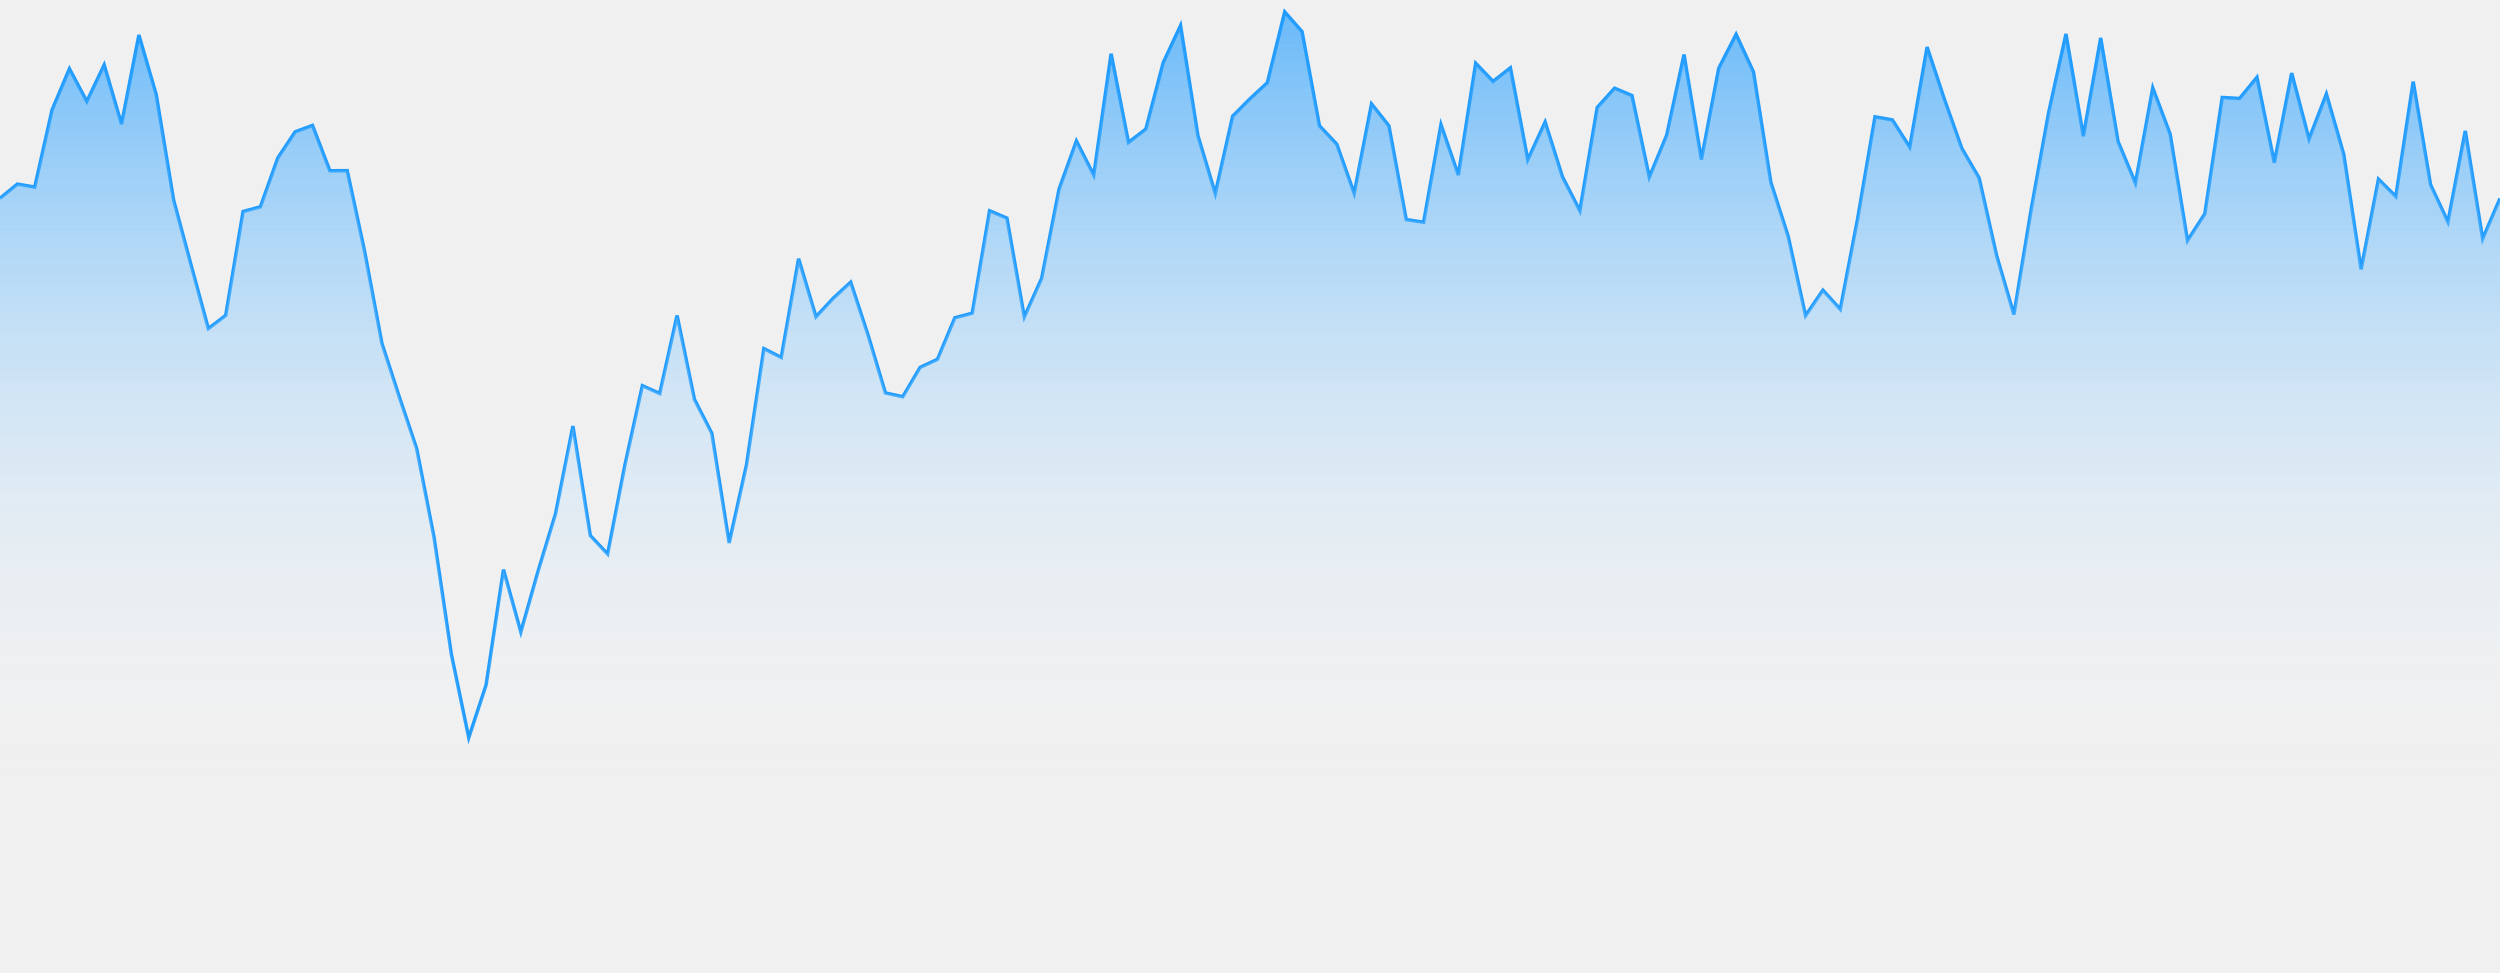
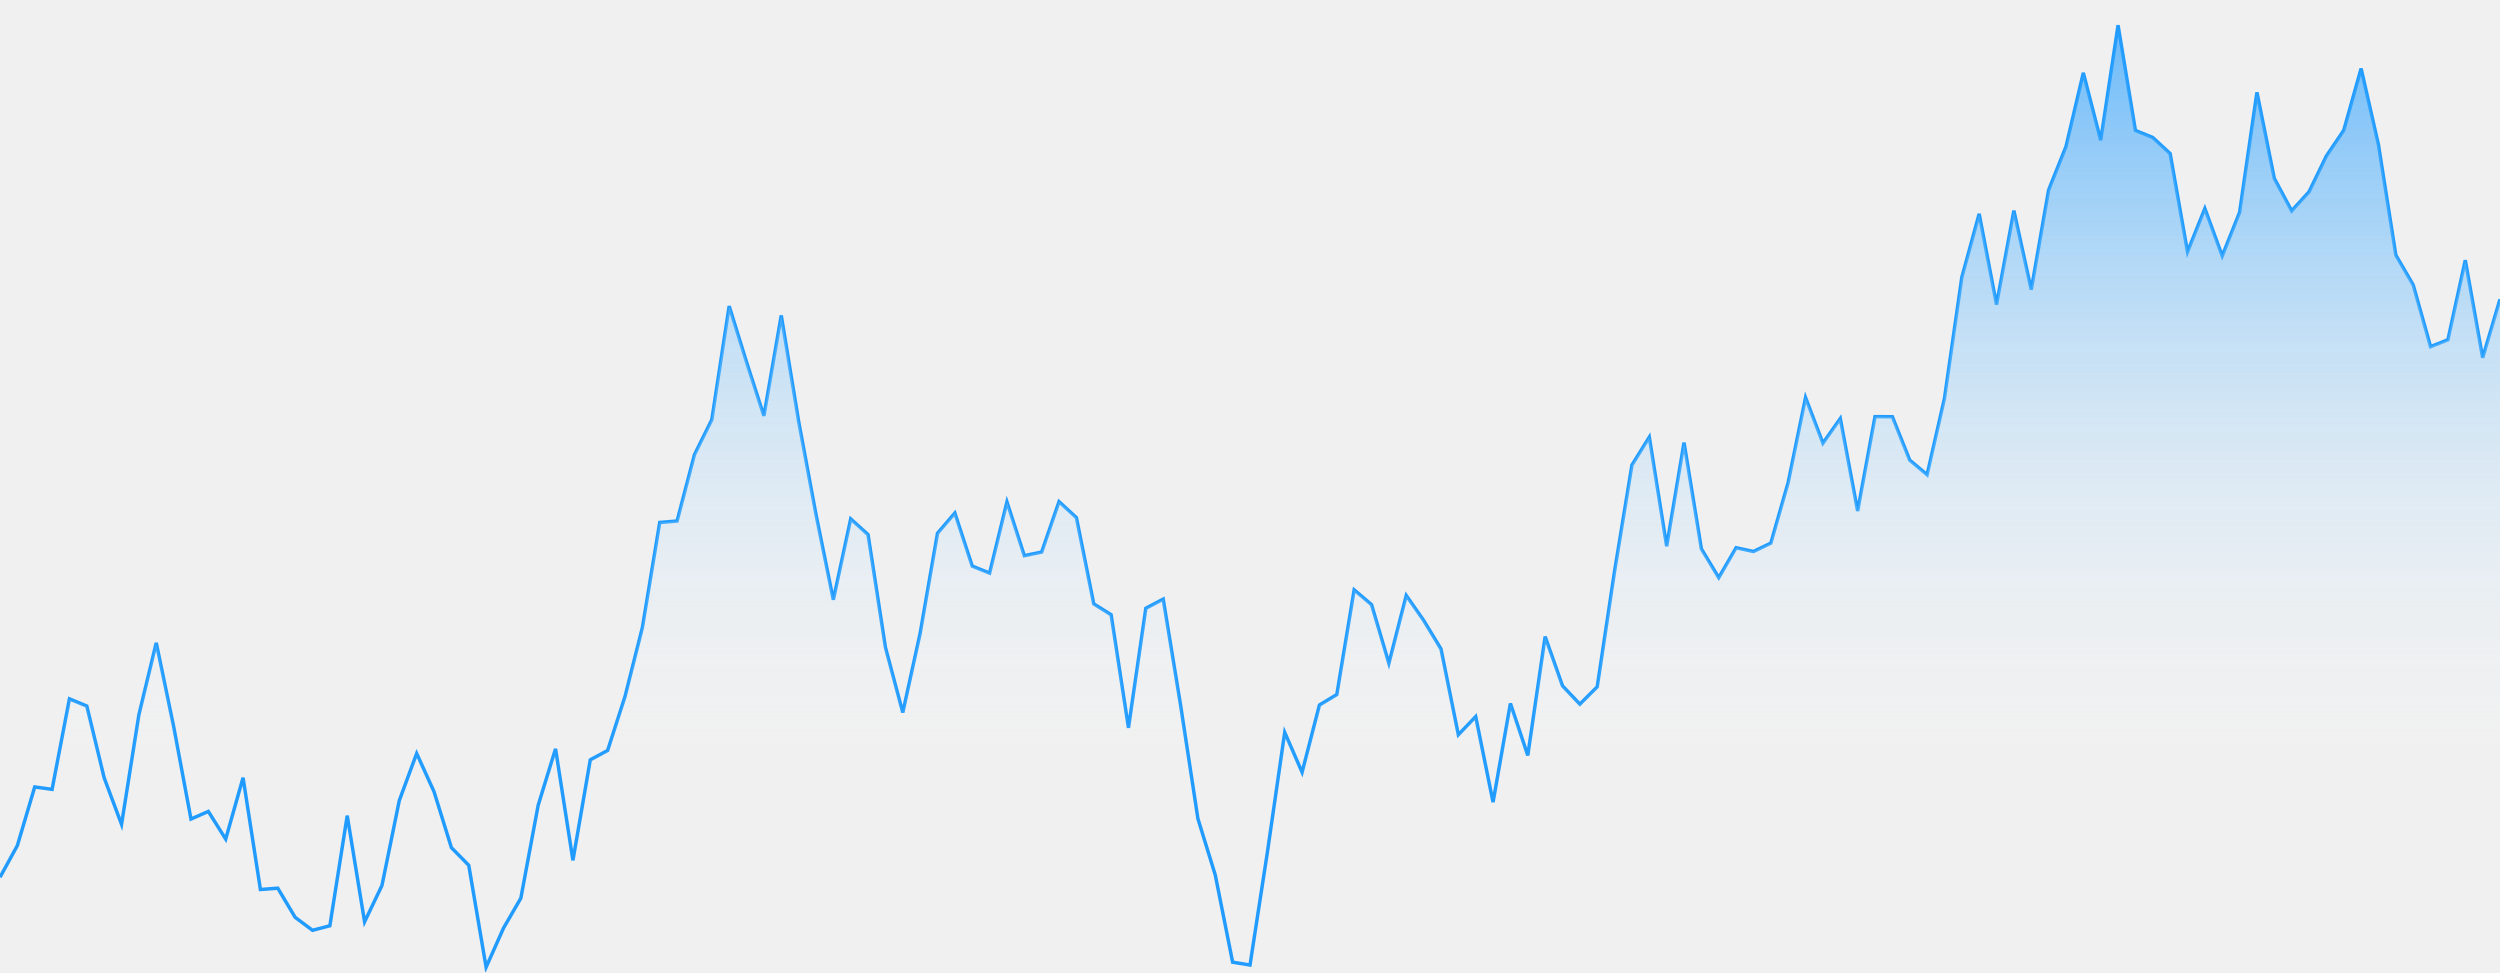
<svg xmlns="http://www.w3.org/2000/svg" version="1.1" width="1440" height="560" preserveAspectRatio="none" viewBox="0 0 1440 560">
-   <g mask="url(&quot;#SvgjsMask1023&quot;)" fill="none">
-     <path d="M0 114.21L10 106.04L20 107.74L30 63.28L40 39.6L50 58.4L60 37.37L70 71.51L80 20.15L90 54.55L100 115.22L110 152.46L120 189.27L130 181.69L140 121.83L150 119.11L160 90.99L170 75.94L180 72.23L190 98.34L200 98.29L210 144.69L220 197.88L230 228.61L240 258.4L250 309.47L260 376.98L270 424.92L280 394.51L290 328.1L300 364.07L310 328.77L320 295.9L330 245.41L340 308.47L350 319.11L360 267.61L370 222.16L380 226.64L390 181.71L400 230.05L410 249.57L420 312.74L430 267.66L440 200.81L450 205.9L460 149.02L470 182.48L480 171.72L490 162.54L500 193L510 226.33L520 228.51L530 211.6L540 206.95L550 183.04L560 180.39L570 121.4L580 125.65L590 182.55L600 160.28L610 109.03L620 81.2L630 100.82L640 30.94L650 82.02L660 74.35L670 36.11L680 14.7L690 78.09L700 111.49L710 66.93L720 56.89L730 47.63L740 6.84L750 18.25L760 72.44L770 83.08L780 111.34L790 59.86L800 72.46L810 126.47L820 128L830 71.8L840 100.84L850 36.42L860 46.87L870 39.07L880 92L890 70.31L900 101.91L910 121.38L920 61.91L930 50.8L940 55.04L950 102.03L960 77.88L970 31.41L980 91.9L990 39.3L1000 19.77L1010 41.45L1020 104.96L1030 136.15L1040 181.81L1050 167.17L1060 178.13L1070 125.91L1080 67.29L1090 69.07L1100 84.76L1110 27.08L1120 57.26L1130 85.43L1140 102.61L1150 147.04L1160 181.19L1170 120.32L1180 64.94L1190 19.54L1200 78.48L1210 21.82L1220 81.5L1230 105.47L1240 50.62L1250 77.25L1260 138.57L1270 123.09L1280 56.13L1290 56.71L1300 44.53L1310 93.73L1320 42.1L1330 80.1L1340 54.16L1350 88.91L1360 155.21L1370 103.17L1380 113.17L1390 46.99L1400 106.36L1410 127.81L1420 75.4L1430 137.53L1440 114.31" stroke="rgba(33, 156, 254, 1)" stroke-width="2" />
-     <path d="M0 114.21L10 106.04L20 107.74L30 63.28L40 39.6L50 58.4L60 37.37L70 71.51L80 20.15L90 54.55L100 115.22L110 152.46L120 189.27L130 181.69L140 121.83L150 119.11L160 90.99L170 75.94L180 72.23L190 98.34L200 98.29L210 144.69L220 197.88L230 228.61L240 258.4L250 309.47L260 376.98L270 424.92L280 394.51L290 328.1L300 364.07L310 328.77L320 295.9L330 245.41L340 308.47L350 319.11L360 267.61L370 222.16L380 226.64L390 181.71L400 230.05L410 249.57L420 312.74L430 267.66L440 200.81L450 205.9L460 149.02L470 182.48L480 171.72L490 162.54L500 193L510 226.33L520 228.51L530 211.6L540 206.95L550 183.04L560 180.39L570 121.4L580 125.65L590 182.55L600 160.28L610 109.03L620 81.2L630 100.82L640 30.94L650 82.02L660 74.35L670 36.11L680 14.7L690 78.09L700 111.49L710 66.93L720 56.89L730 47.63L740 6.84L750 18.25L760 72.44L770 83.08L780 111.34L790 59.86L800 72.46L810 126.47L820 128L830 71.8L840 100.84L850 36.42L860 46.87L870 39.07L880 92L890 70.31L900 101.91L910 121.38L920 61.91L930 50.8L940 55.04L950 102.03L960 77.88L970 31.41L980 91.9L990 39.3L1000 19.77L1010 41.45L1020 104.96L1030 136.15L1040 181.81L1050 167.17L1060 178.13L1070 125.91L1080 67.29L1090 69.07L1100 84.76L1110 27.08L1120 57.26L1130 85.43L1140 102.61L1150 147.04L1160 181.19L1170 120.32L1180 64.94L1190 19.54L1200 78.48L1210 21.82L1220 81.5L1230 105.47L1240 50.62L1250 77.25L1260 138.57L1270 123.09L1280 56.13L1290 56.71L1300 44.53L1310 93.73L1320 42.1L1330 80.1L1340 54.16L1350 88.91L1360 155.21L1370 103.17L1380 113.17L1390 46.99L1400 106.36L1410 127.81L1420 75.4L1430 137.53L1440 114.31L1440 560L0 560z" fill="url(#SvgjsLinearGradient1024)" />
+   <g mask="url(&quot;#SvgjsMask1012&quot;)" fill="none">
+     <path d="M0 505.3L10 487.03L20 453.28L30 454.67L40 402.54L50 406.68L60 448.04L70 474.81L80 411.74L90 370.28L100 418.38L110 471.76L120 467.38L130 483.32L140 447.95L150 512.35L160 511.59L170 528.38L180 535.85L190 533.24L200 469.81L210 530.96L220 510.06L230 461.07L240 434.01L250 456L260 488.24L270 498.4L280 557.11L290 534.63L300 517.35L310 463.74L320 431.34L330 495.55L340 437.66L350 432.26L360 401.22L370 361.54L380 300.94L390 300.09L400 261.89L410 241.73L420 176.3L430 208.53L440 239.55L450 181.68L460 242.6L470 296.29L480 345.47L490 298.89L500 307.94L510 372.86L520 410.43L530 364.81L540 307.14L550 295.51L560 326.06L570 330.1L580 289.12L590 320.06L600 317.98L610 288.96L620 298.15L630 347.84L640 354.08L650 419.25L660 350.36L670 345.09L680 406.1L690 471.57L700 504.03L710 554.22L720 555.85L730 490.99L740 421.87L750 444.82L760 406.09L770 400.05L780 339.75L790 348.26L800 382.06L810 342.98L820 357.31L830 373.79L840 423.22L850 412.76L860 462.03L870 405.19L880 435.15L890 366.68L900 395.05L910 405.6L920 395.6L930 328.93L940 267.86L950 251.76L960 314.65L970 254.93L980 316.15L990 332.72L1000 315.49L1010 317.66L1020 312.83L1030 277.84L1040 228.99L1050 255.27L1060 241.08L1070 294.34L1080 240L1090 240.03L1100 265.03L1110 273.44L1120 229.51L1130 159.79L1140 123.17L1150 175.46L1160 121.31L1170 166.85L1180 109.47L1190 84.43L1200 41.93L1210 80.8L1220 14.53L1230 75.13L1240 79.2L1250 88.47L1260 145.05L1270 120.1L1280 147.39L1290 122.33L1300 53.2L1310 102.77L1320 121.43L1330 110.48L1340 89.83L1350 75.05L1360 39.46L1370 83.45L1380 146.95L1390 164.11L1400 199.66L1410 195.68L1420 149.88L1430 206.07L1440 172.37" stroke="rgba(33, 156, 254, 1)" stroke-width="2" />
+     <path d="M0 505.3L10 487.03L20 453.28L30 454.67L40 402.54L50 406.68L60 448.04L70 474.81L80 411.74L90 370.28L100 418.38L110 471.76L120 467.38L130 483.32L140 447.95L150 512.35L160 511.59L170 528.38L180 535.85L190 533.24L200 469.81L210 530.96L220 510.06L230 461.07L240 434.01L250 456L260 488.24L270 498.4L280 557.11L290 534.63L300 517.35L310 463.74L320 431.34L330 495.55L340 437.66L350 432.26L360 401.22L370 361.54L380 300.94L390 300.09L400 261.89L410 241.73L420 176.3L430 208.53L440 239.55L450 181.68L460 242.6L470 296.29L480 345.47L490 298.89L500 307.94L510 372.86L520 410.43L530 364.81L540 307.14L550 295.51L560 326.06L570 330.1L580 289.12L590 320.06L600 317.98L610 288.96L620 298.15L630 347.84L640 354.08L650 419.25L660 350.36L670 345.09L680 406.1L690 471.57L700 504.03L710 554.22L720 555.85L730 490.99L740 421.87L750 444.82L760 406.09L770 400.05L780 339.75L790 348.26L800 382.06L810 342.98L820 357.31L830 373.79L840 423.22L850 412.76L860 462.03L870 405.19L880 435.15L890 366.68L900 395.05L910 405.6L920 395.6L930 328.93L940 267.86L950 251.76L960 314.65L970 254.93L980 316.15L990 332.72L1000 315.49L1010 317.66L1020 312.83L1030 277.84L1040 228.99L1050 255.27L1060 241.08L1070 294.34L1080 240L1090 240.03L1100 265.03L1110 273.44L1120 229.51L1130 159.79L1140 123.17L1150 175.46L1160 121.31L1170 166.85L1180 109.47L1190 84.43L1200 41.93L1210 80.8L1220 14.53L1230 75.13L1240 79.2L1250 88.47L1260 145.05L1270 120.1L1280 147.39L1290 122.33L1300 53.2L1310 102.77L1320 121.43L1330 110.48L1340 89.83L1350 75.05L1360 39.46L1370 83.45L1380 146.95L1390 164.11L1400 199.66L1410 195.68L1420 149.88L1430 206.07L1440 172.37L1440 560L0 560z" fill="url(#SvgjsLinearGradient1013)" />
  </g>
  <defs>
-     <mask id="SvgjsMask1023">
+     <mask id="SvgjsMask1012">
      <rect width="1440" height="560" fill="#ffffff" />
    </mask>
-     <linearGradient x1="50%" y1="0%" x2="50%" y2="100%" id="SvgjsLinearGradient1024">
+     <linearGradient x1="50%" y1="0%" x2="50%" y2="100%" id="SvgjsLinearGradient1013">
      <stop stop-opacity="0.65" stop-color="rgba(33, 156, 254, 1)" offset="0" />
      <stop stop-opacity="0" stop-color="#ffffff" offset="0.8" />
    </linearGradient>
  </defs>
</svg>
